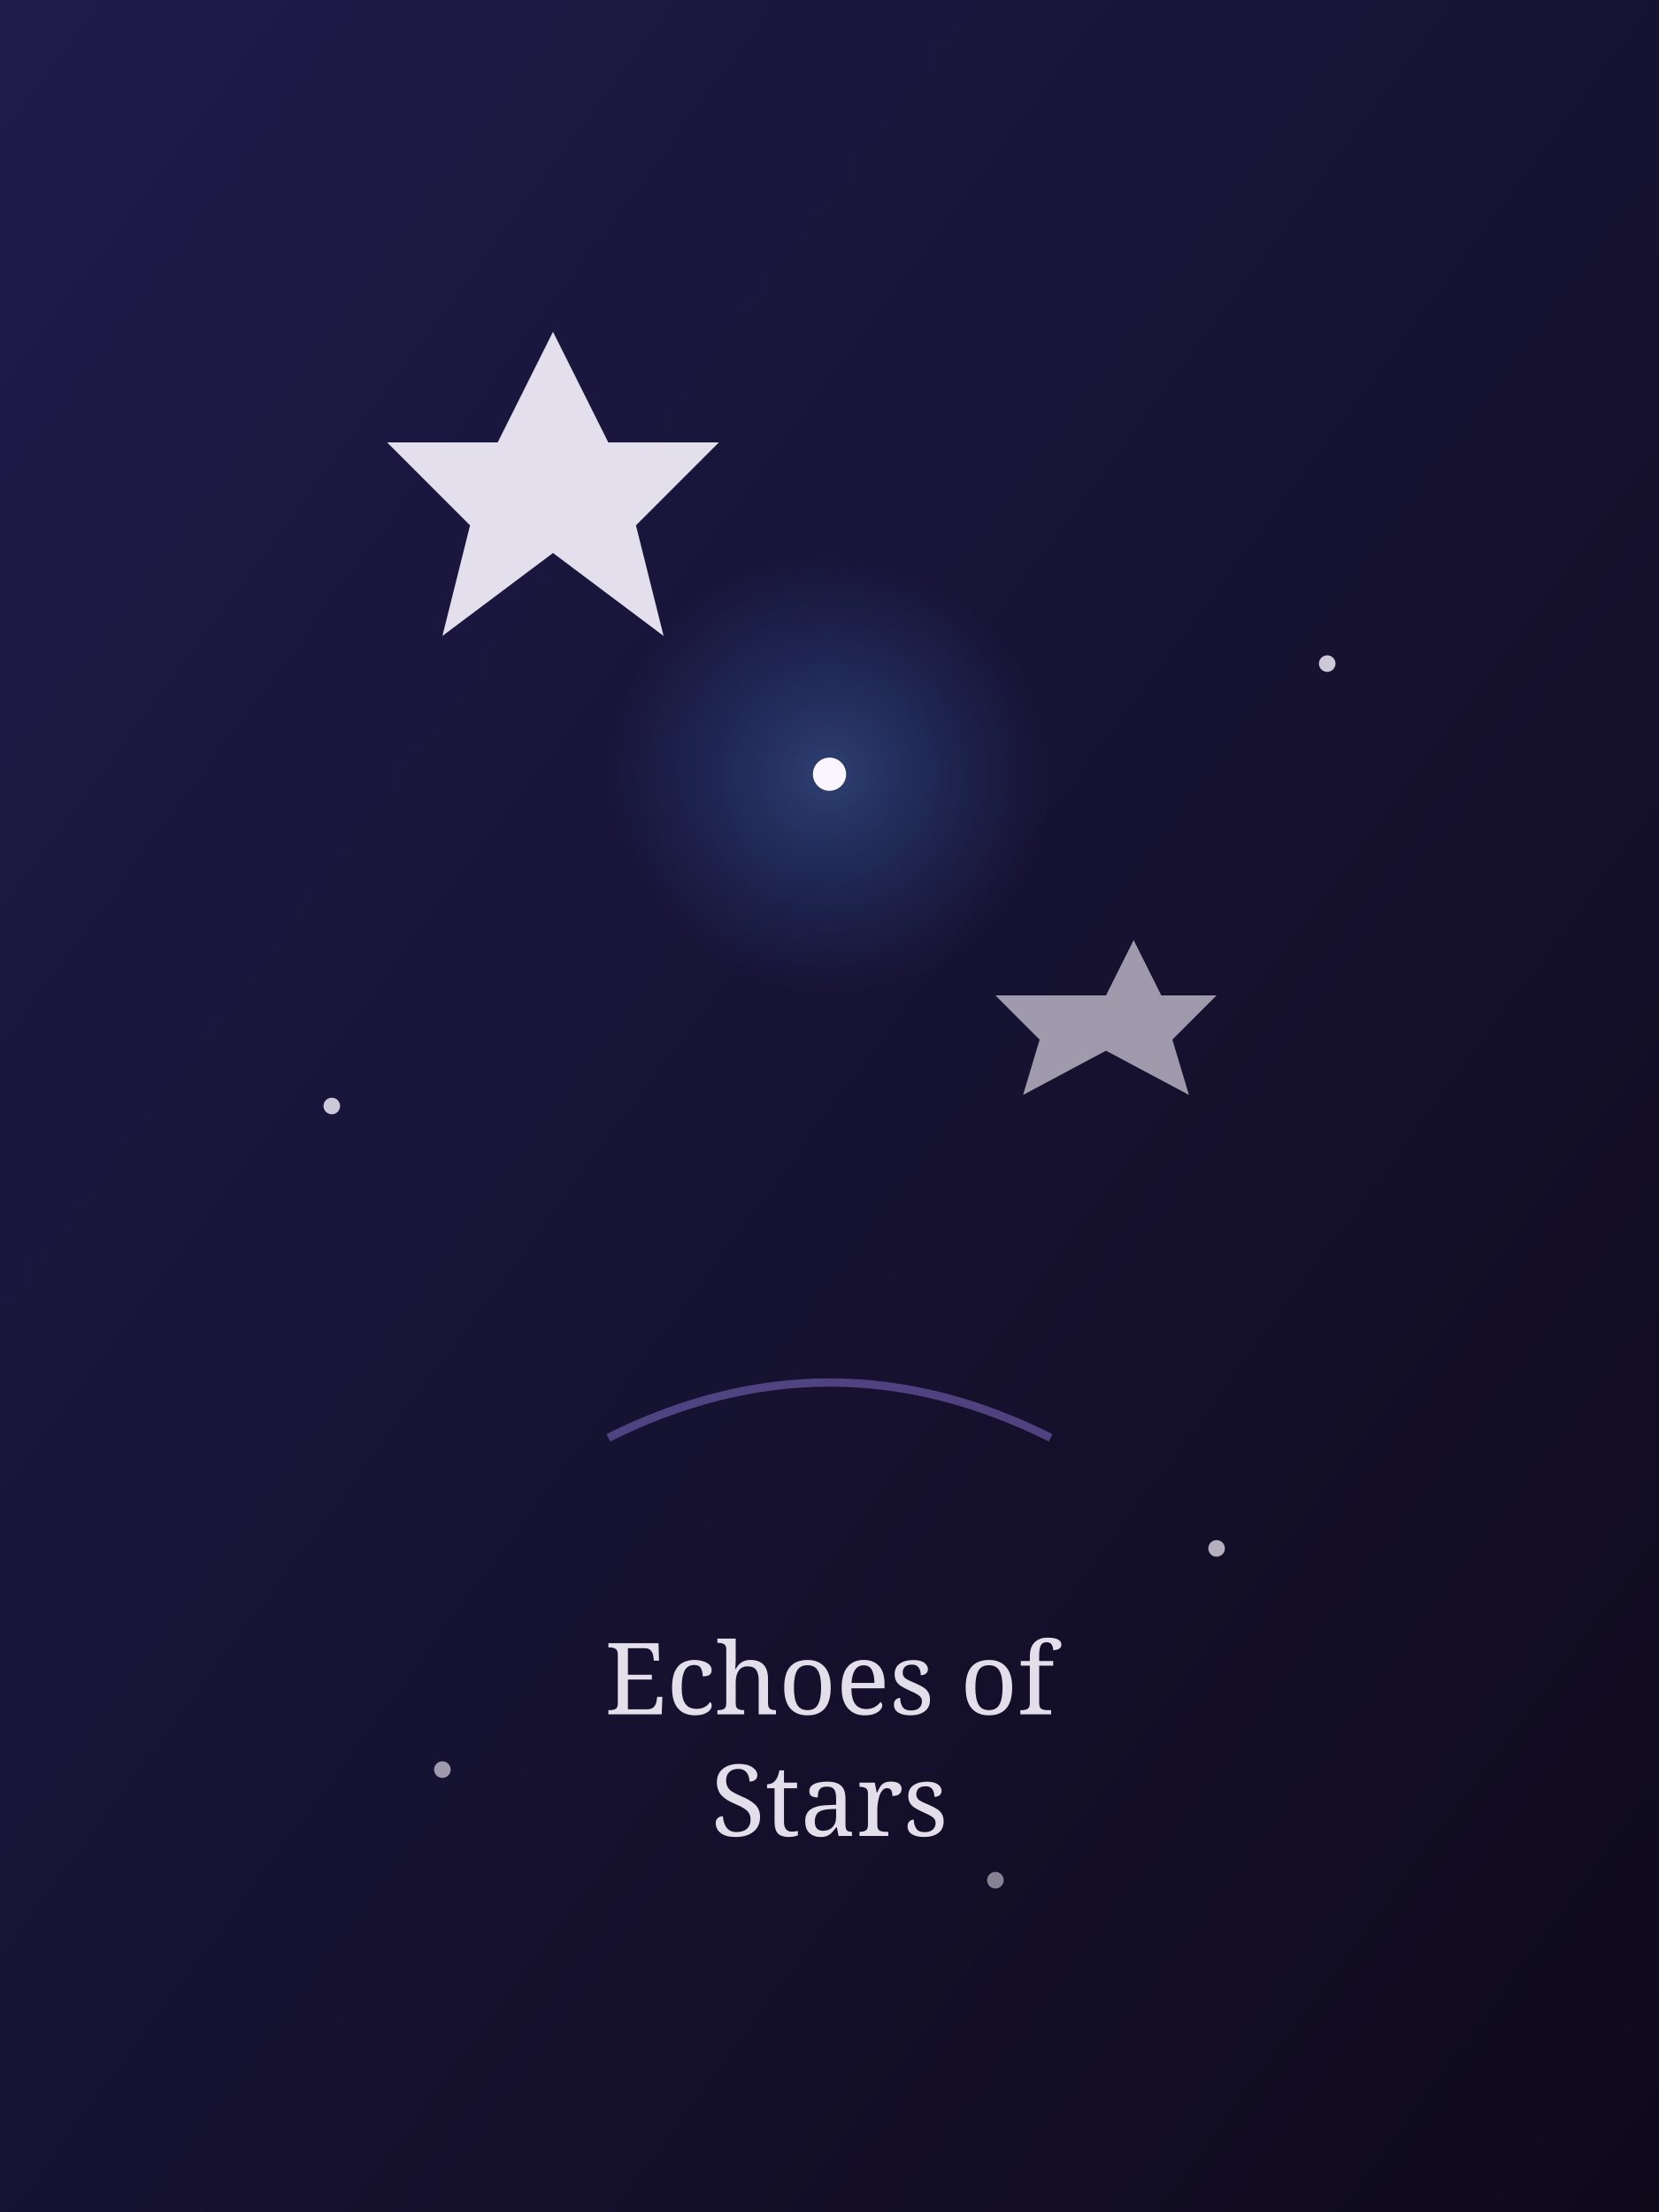
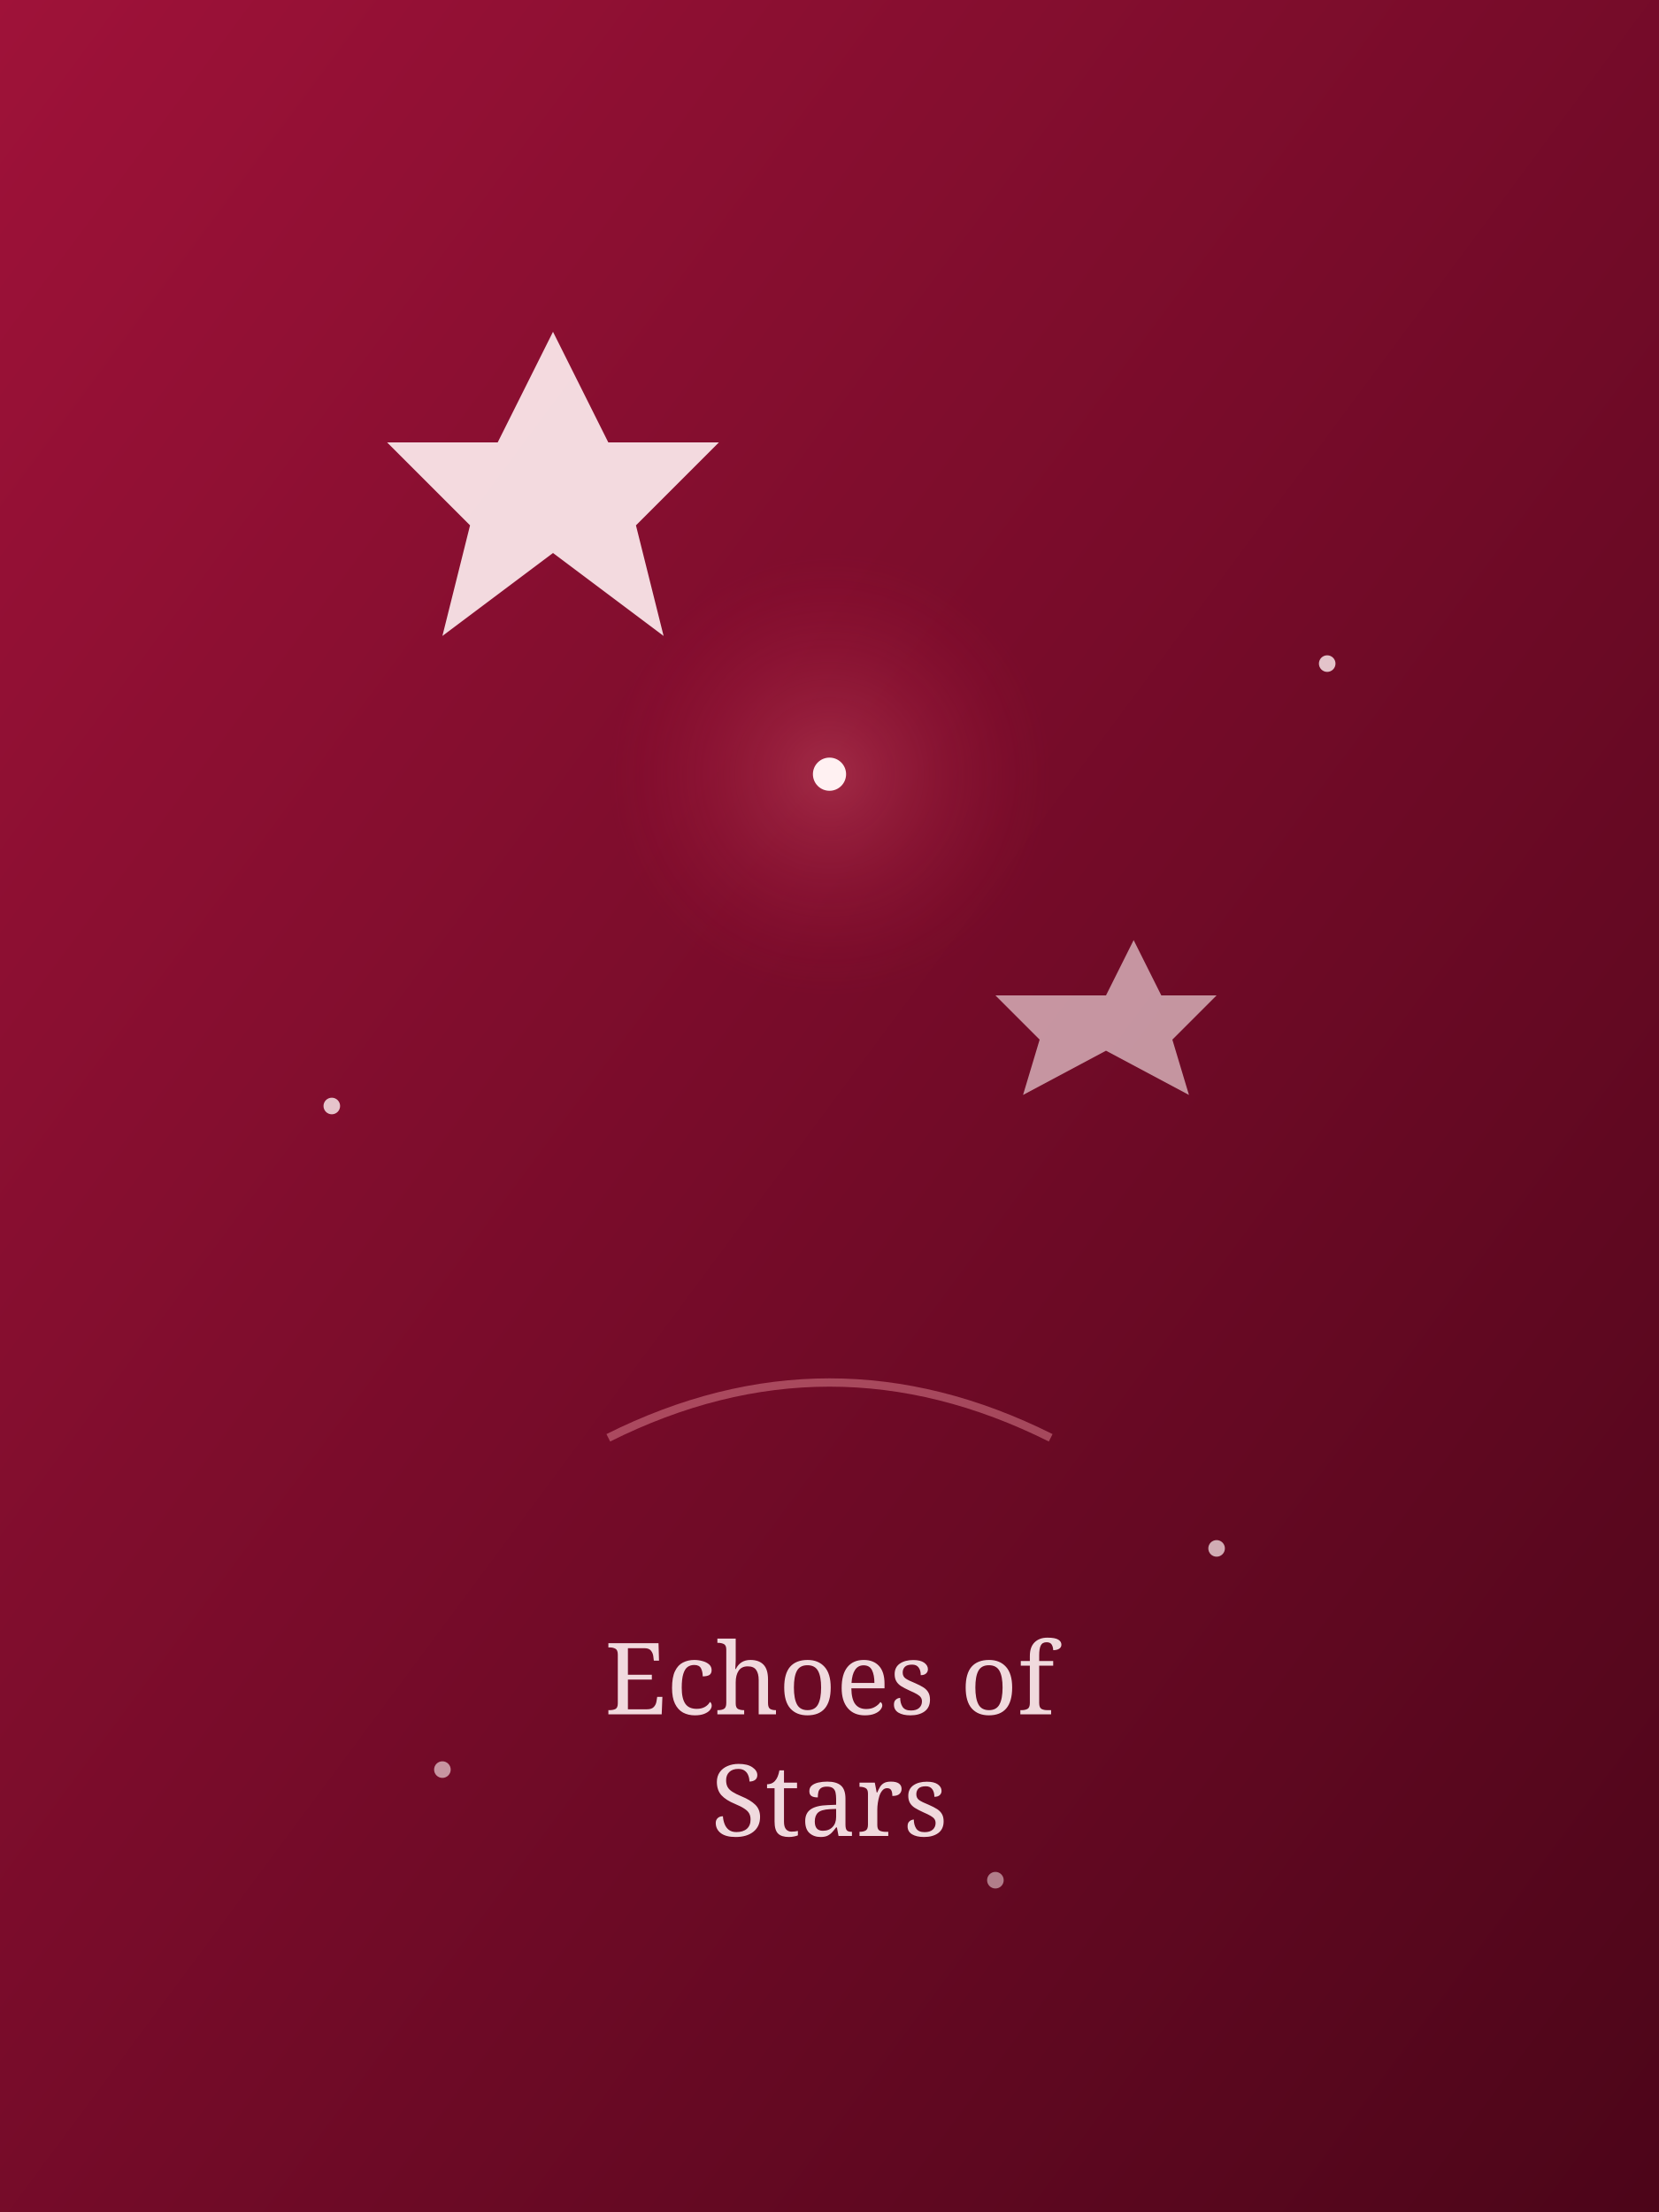
<svg xmlns="http://www.w3.org/2000/svg" viewBox="0 0 300 400">
  <defs>
    <linearGradient id="bg" x1="0%" y1="0%" x2="100%" y2="100%">
-       <stop offset="0%" stop-color="#1e1b4b" />
-       <stop offset="100%" stop-color="#0f0a1a" />
+       <stop offset="0%" stop-color="#9f1239" />
+       <stop offset="100%" stop-color="#4c0519" />
    </linearGradient>
    <radialGradient id="star" cx="50%" cy="50%" r="50%">
-       <stop offset="0%" stop-color="#60a5fa" />
-       <stop offset="100%" stop-color="#3b82f6" stop-opacity="0" />
+       <stop offset="0%" stop-color="#fb7185" />
+       <stop offset="100%" stop-color="#be123c" stop-opacity="0" />
    </radialGradient>
  </defs>
  <rect width="300" height="400" fill="url(#bg)" />
  <circle cx="150" cy="140" r="40" fill="url(#star)" opacity="0.3" />
-   <circle cx="150" cy="140" r="3" fill="#faf5ff" />
-   <path d="M90 80 L100 60 L110 80 L130 80 L115 95 L120 115 L100 100 L80 115 L85 95 L70 80 Z" fill="#faf5ff" opacity="0.9" />
-   <path d="M200 180 L205 170 L210 180 L220 180 L212 188 L215 198 L200 190 L185 198 L188 188 L180 180 Z" fill="#faf5ff" opacity="0.6" />
-   <circle cx="60" cy="200" r="1.5" fill="#faf5ff" opacity="0.8" />
-   <circle cx="240" cy="120" r="1.5" fill="#faf5ff" opacity="0.8" />
-   <circle cx="80" cy="320" r="1.5" fill="#faf5ff" opacity="0.6" />
-   <circle cx="220" cy="280" r="1.5" fill="#faf5ff" opacity="0.7" />
-   <circle cx="180" cy="340" r="1.5" fill="#faf5ff" opacity="0.5" />
-   <path d="M110 260 Q150 240 190 260" fill="none" stroke="#a78bfa" stroke-width="1.5" opacity="0.4" />
-   <text x="150" y="310" font-family="Georgia, serif" font-size="18" fill="#faf5ff" text-anchor="middle" opacity="0.9">Echoes of</text>
-   <text x="150" y="332" font-family="Georgia, serif" font-size="18" fill="#faf5ff" text-anchor="middle" opacity="0.9">Stars</text>
+   <circle cx="150" cy="140" r="3" fill="#fff1f2" />
+   <path d="M90 80 L100 60 L110 80 L130 80 L115 95 L120 115 L100 100 L80 115 L85 95 L70 80 Z" fill="#fff1f2" opacity="0.9" />
+   <path d="M200 180 L205 170 L210 180 L220 180 L212 188 L215 198 L200 190 L185 198 L188 188 L180 180 Z" fill="#fff1f2" opacity="0.6" />
+   <circle cx="60" cy="200" r="1.5" fill="#fff1f2" opacity="0.8" />
+   <circle cx="240" cy="120" r="1.5" fill="#fff1f2" opacity="0.8" />
+   <circle cx="80" cy="320" r="1.5" fill="#fff1f2" opacity="0.6" />
+   <circle cx="220" cy="280" r="1.5" fill="#fff1f2" opacity="0.7" />
+   <circle cx="180" cy="340" r="1.5" fill="#fff1f2" opacity="0.5" />
+   <path d="M110 260 Q150 240 190 260" fill="none" stroke="#fda4af" stroke-width="1.5" opacity="0.4" />
+   <text x="150" y="310" font-family="Georgia, serif" font-size="18" fill="#fff1f2" text-anchor="middle" opacity="0.9">Echoes of</text>
+   <text x="150" y="332" font-family="Georgia, serif" font-size="18" fill="#fff1f2" text-anchor="middle" opacity="0.9">Stars</text>
</svg>
